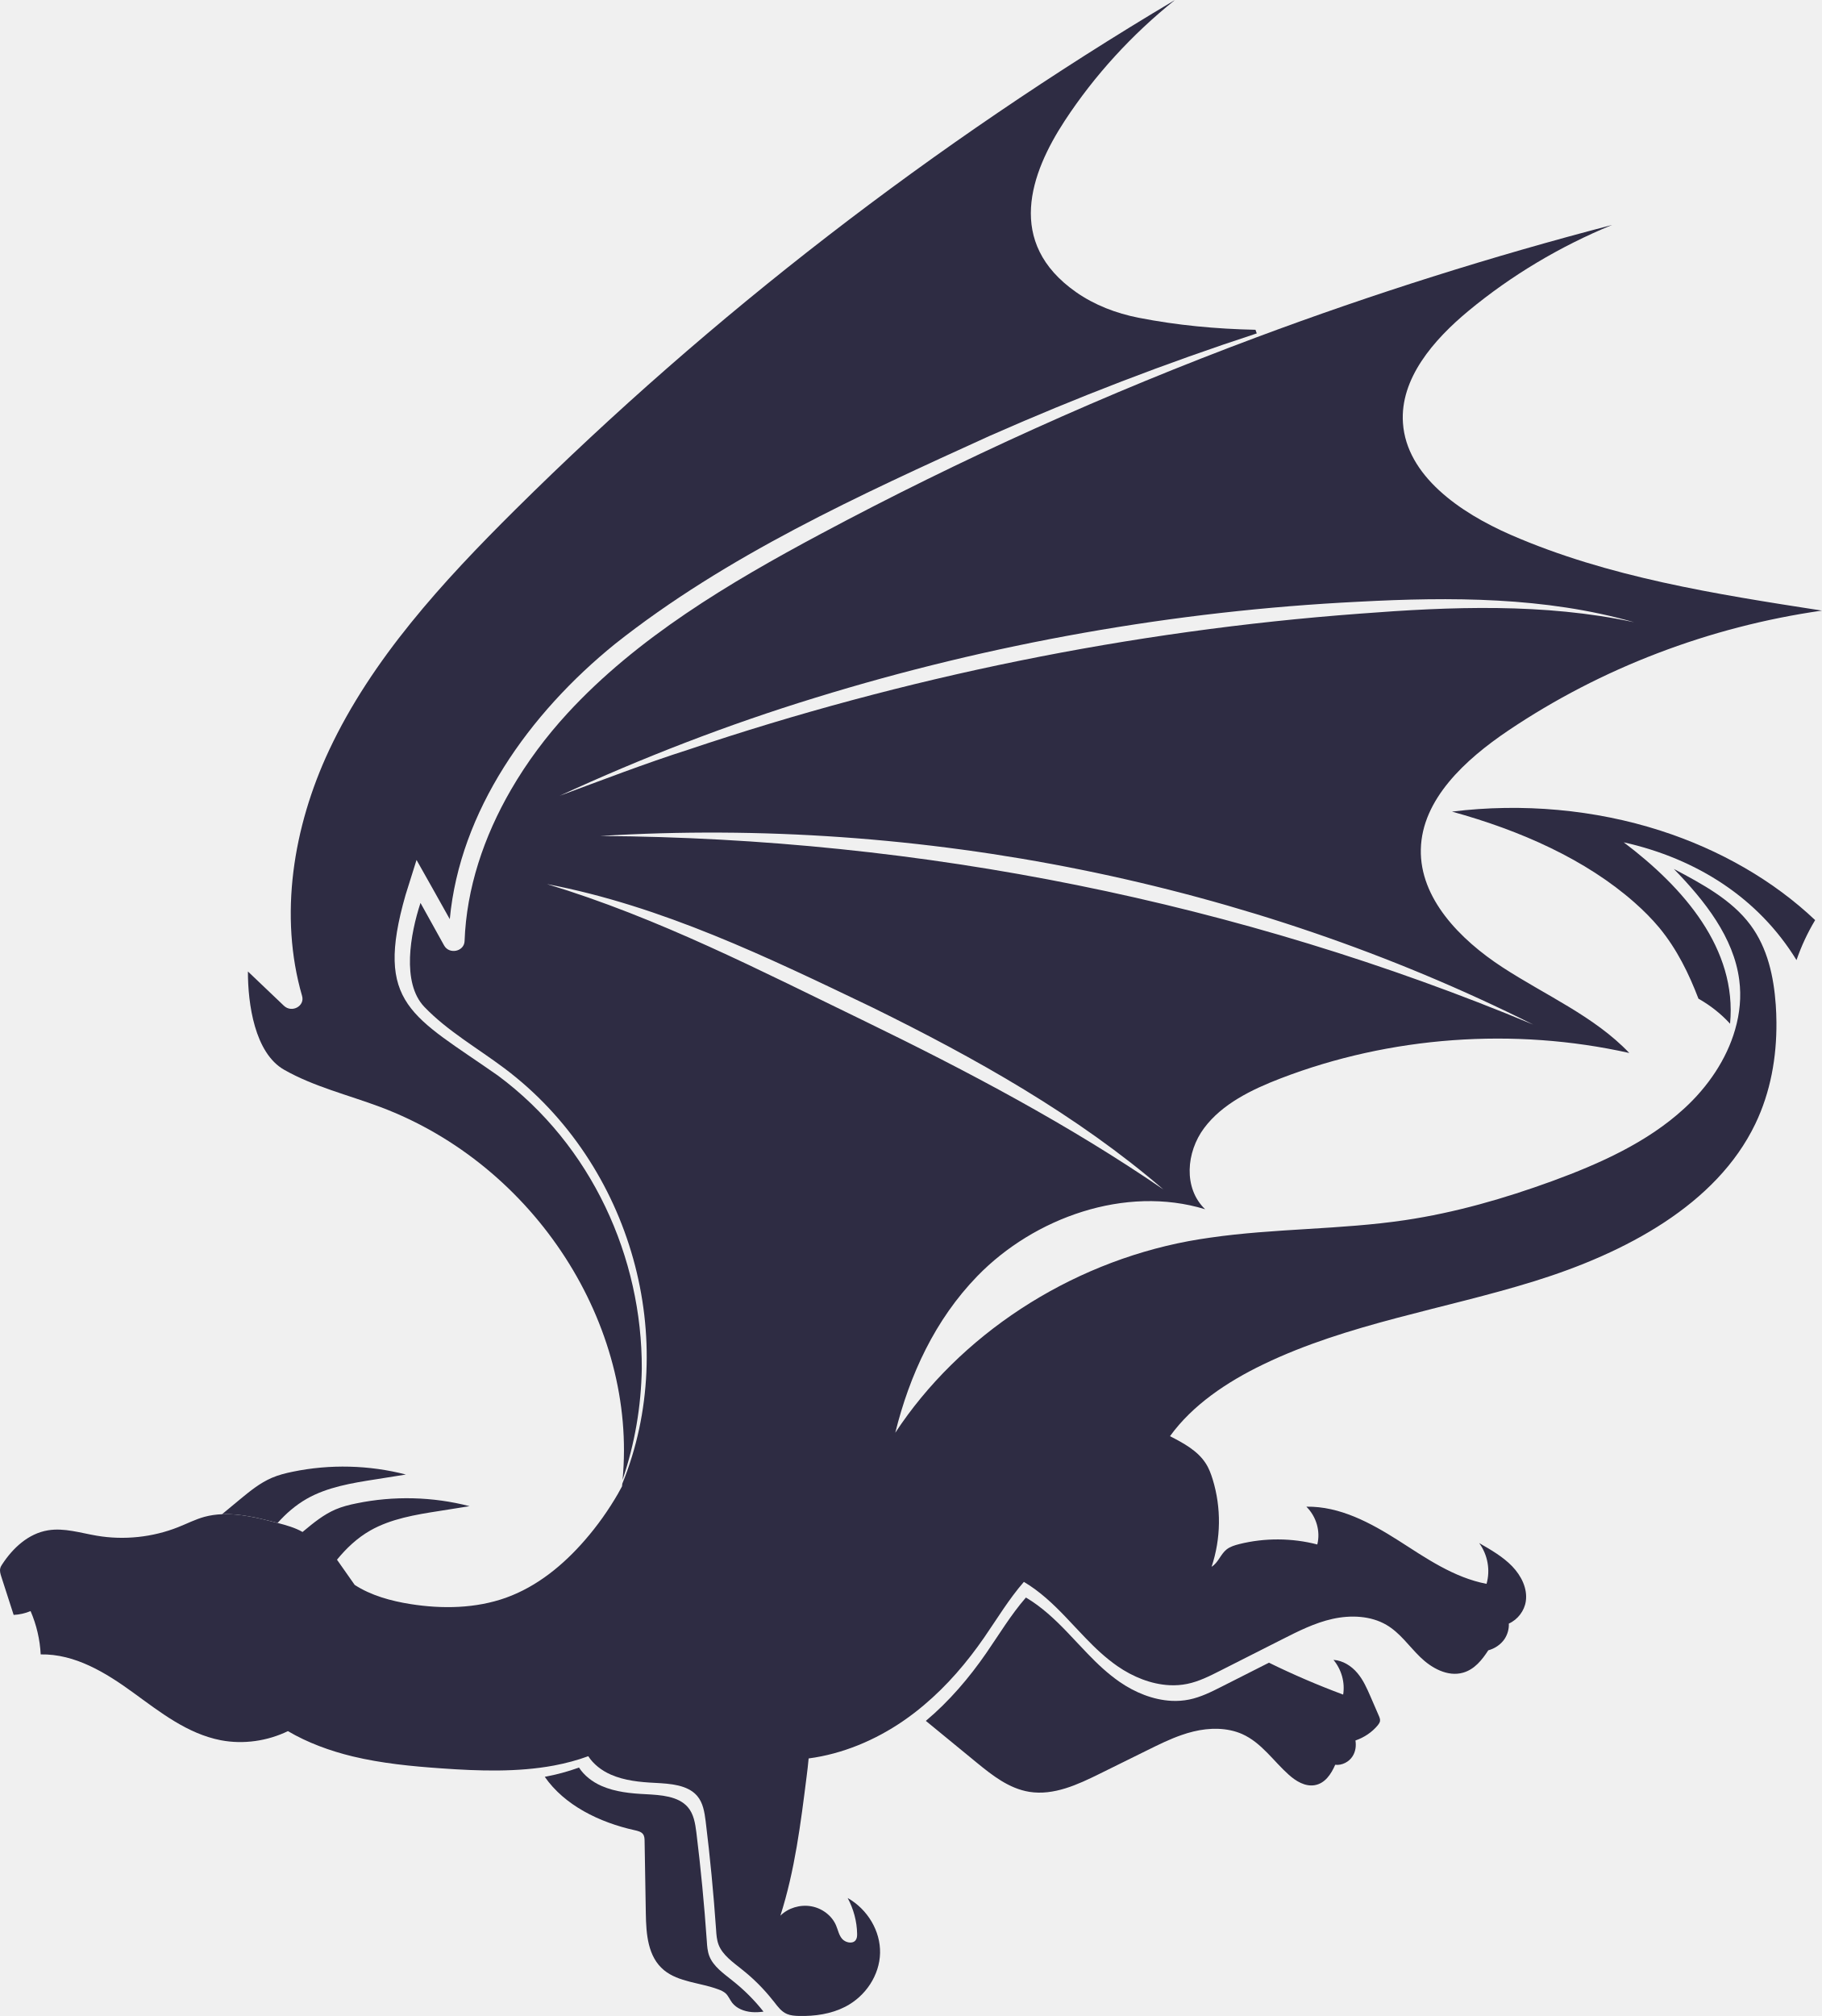
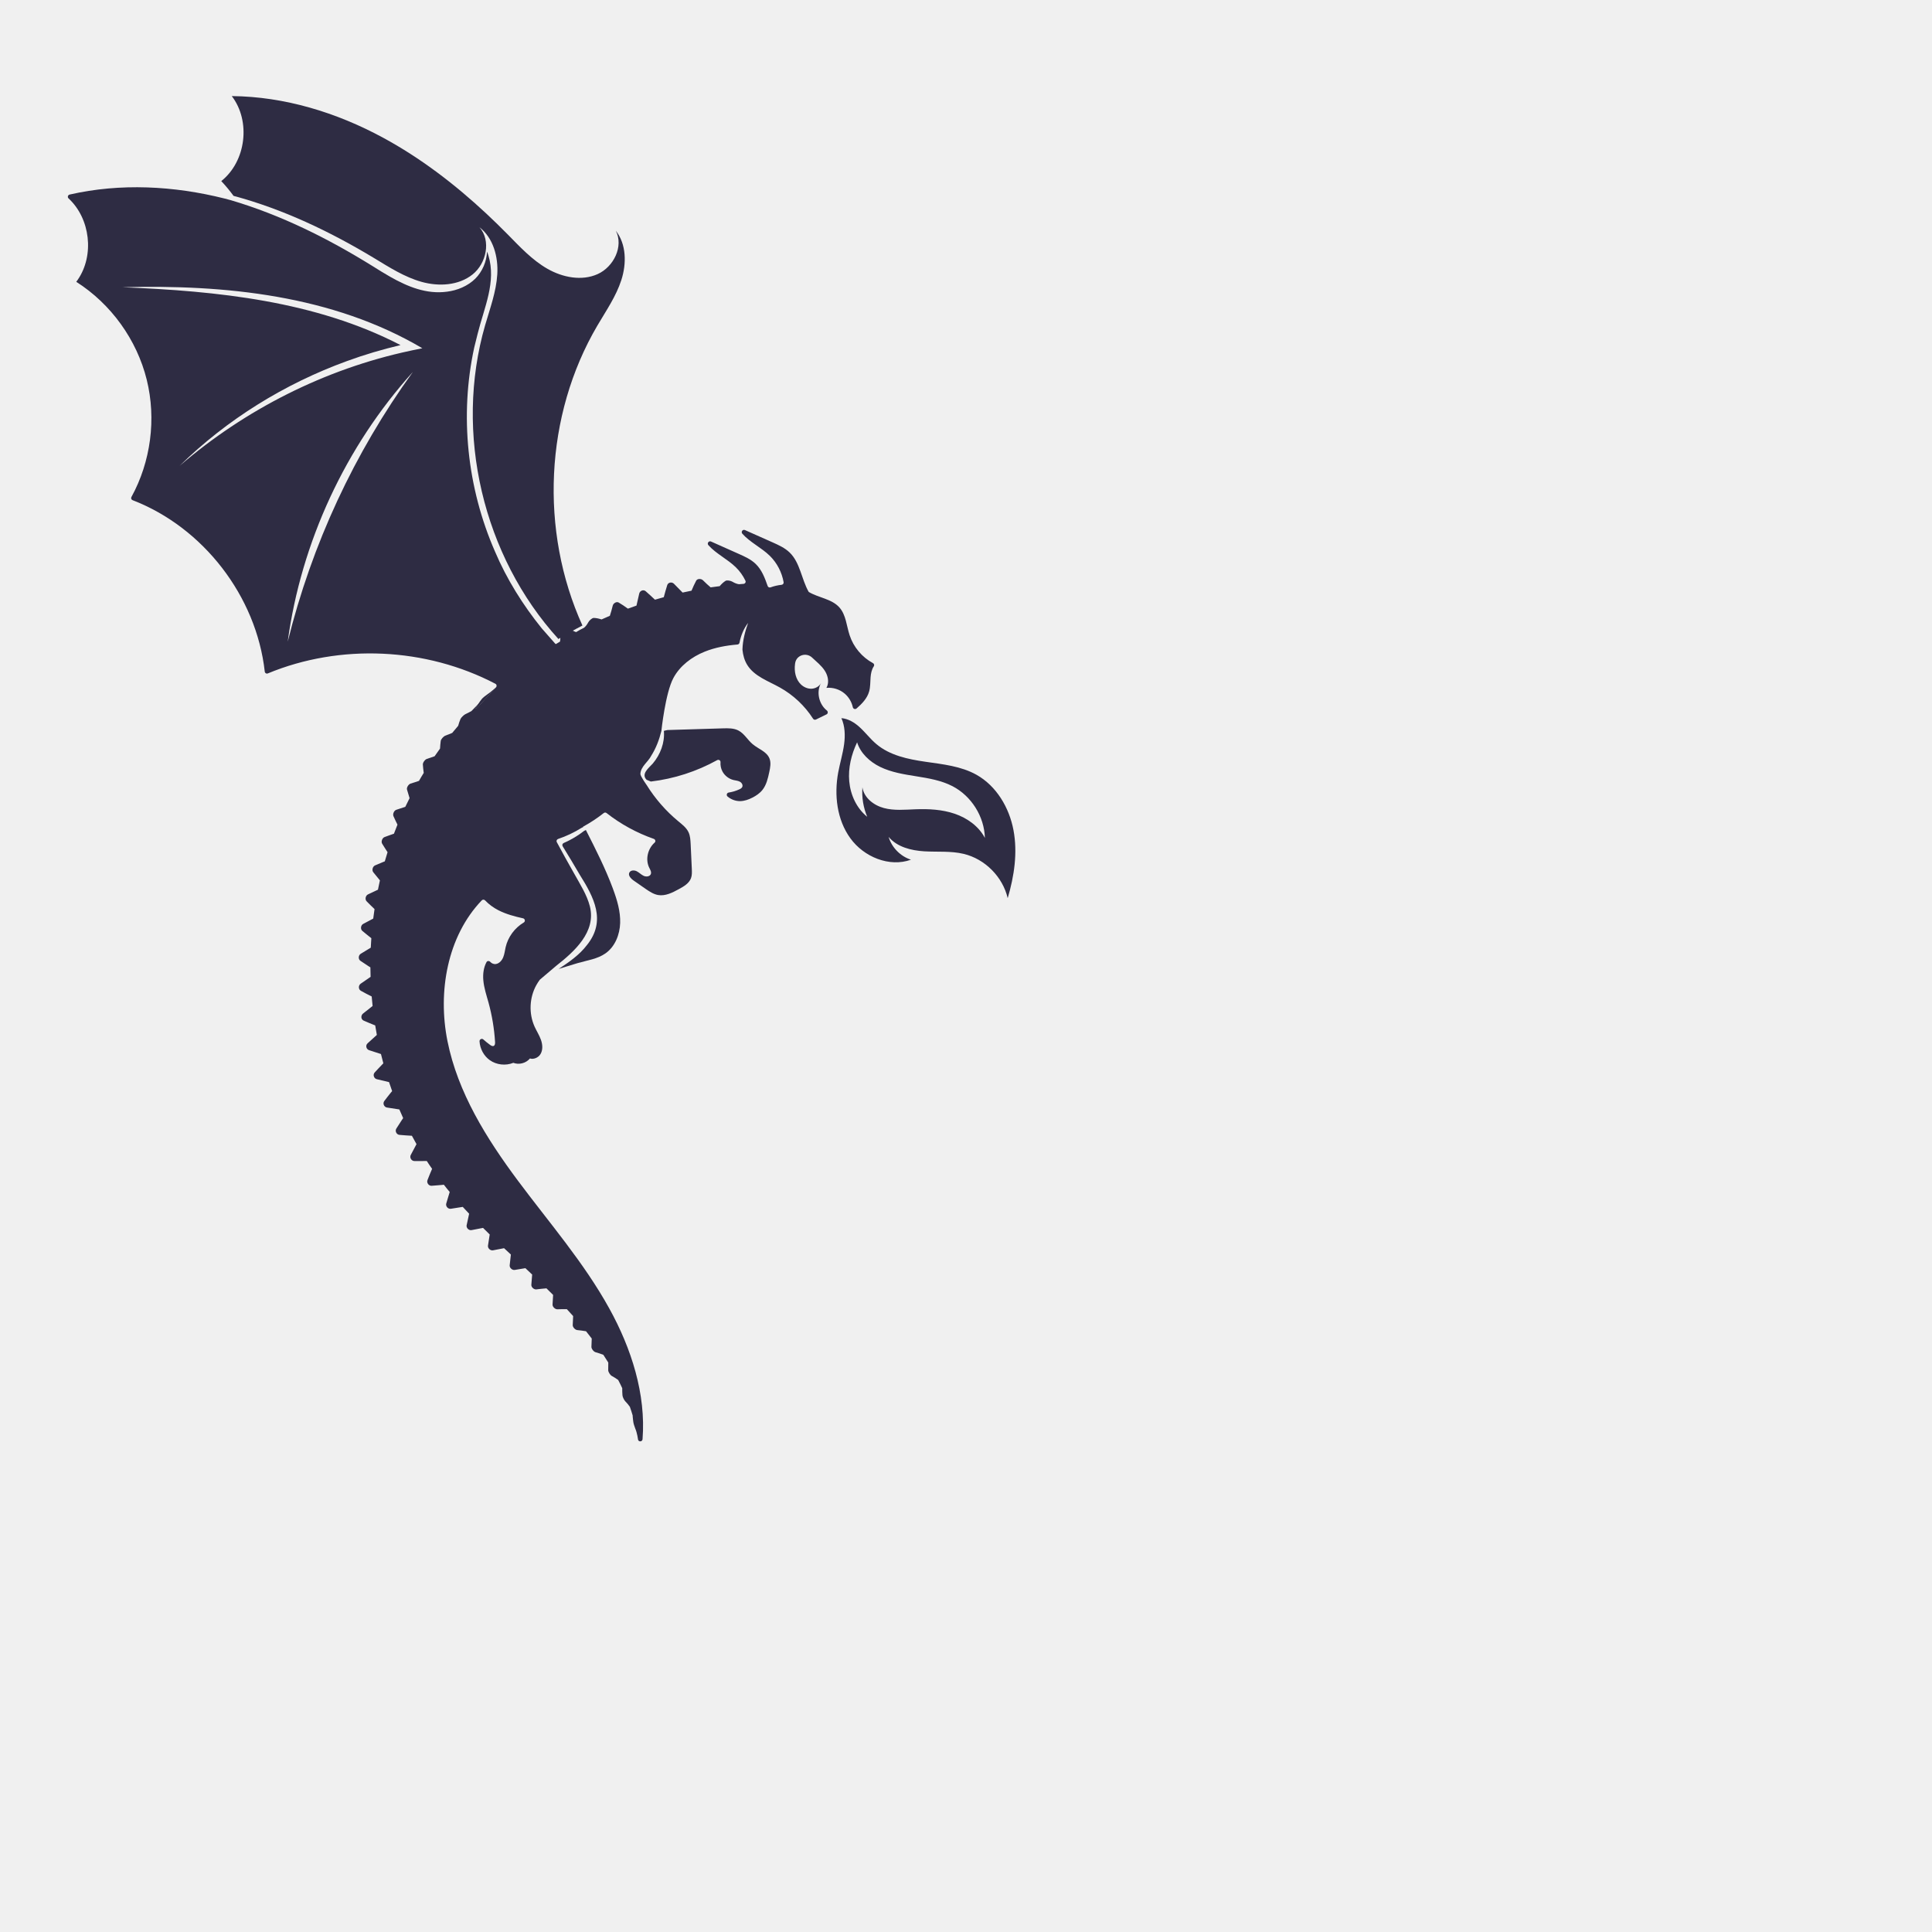
- <svg xmlns="http://www.w3.org/2000/svg" xmlns:ns1="http://vectornator.io" height="100%" stroke-miterlimit="10" style="fill-rule:nonzero;clip-rule:evenodd;stroke-linecap:round;stroke-linejoin:round;" version="1.1" viewBox="2.55051e-15 0 451.984 500" width="100%" xml:space="preserve">
-   <defs />
-   <clipPath id="ArtboardFrame">
-     <rect height="500" width="451.984" x="2.55051e-15" y="0" />
-   </clipPath>
-   <g clip-path="url(#ArtboardFrame)" id="Layer" ns1:layerName="Layer">
-     <g opacity="1" ns1:layerName="g">
-       <path d="M100.697 365.707C98.199 366.104 95.721 366.5 93.225 366.895C87.293 367.815 81.192 368.82 76.079 371.736C73.307 373.325 70.942 375.395 68.872 377.712C68.731 377.666 68.568 377.639 68.424 377.594C64.072 376.482 59.535 375.358 55.09 375.545C56.582 374.315 58.076 373.064 59.569 371.834C62.013 369.824 64.48 367.799 67.439 366.524C69.088 365.819 70.847 365.367 72.62 365.011C81.845 363.102 91.588 363.346 100.697 365.707Z" fill="#2e2c43" fill-rule="nonzero" opacity="1" stroke="none" ns1:layerName="path" />
-       <path d="M189.412 498.919C188.435 499.045 187.463 499.112 186.478 499.025C184.609 498.858 182.713 498.133 181.618 496.699C181.062 495.963 180.72 495.065 180.056 494.419C179.525 493.933 178.821 493.611 178.113 493.366C173.649 491.712 168.353 491.605 164.745 488.651C160.682 485.329 160.301 479.656 160.215 474.609C160.12 468.604 160.005 462.599 159.91 456.593C159.902 456 159.876 455.346 159.492 454.867C159.05 454.289 158.215 454.095 157.462 453.924C148.66 451.981 140.031 447.726 135.146 440.683C138.044 440.133 140.87 439.391 143.631 438.375C144.901 440.353 146.956 441.95 149.233 442.942C152.634 444.432 156.45 444.809 160.215 444.991C163.977 445.194 168.233 445.459 170.617 448.182C172.129 449.924 172.469 452.277 172.757 454.497C173.862 463.445 174.716 472.421 175.344 481.402C175.418 482.652 175.511 483.923 175.959 485.113C176.948 487.692 179.47 489.425 181.701 491.22C184.582 493.489 187.18 496.088 189.412 498.919Z" fill="#2e2c43" fill-rule="nonzero" opacity="1" stroke="none" ns1:layerName="path" />
-       <path d="M342.346 426.901C342.263 427.28 342.016 427.612 341.773 427.926C340.356 429.622 338.426 430.926 336.26 431.665C336.471 433.036 336.289 434.446 335.522 435.617C334.662 436.975 332.896 437.906 331.239 437.69C330.22 440.017 328.709 442.32 326.147 442.752C323.752 443.153 321.479 441.738 319.731 440.179C315.882 436.751 312.96 432.221 308.151 430.07C304.426 428.431 300.052 428.467 296.057 429.443C295.053 429.681 294.087 429.979 293.121 430.315C290.216 431.323 287.46 432.684 284.743 434.028C280.755 435.981 276.787 437.955 272.798 439.925C267.365 442.612 261.414 445.371 255.362 444.406C250.293 443.583 246.164 440.316 242.3 437.157C238.102 433.694 233.88 430.248 229.682 426.805C235.485 421.931 240.41 416.152 244.655 410.013C247.845 405.394 250.805 400.46 254.51 396.211C258.404 398.509 261.753 401.662 264.83 404.88C266.486 406.608 268.12 408.394 269.796 410.125C272.231 412.659 274.798 415.083 277.736 417.124C281.488 419.723 286.044 421.611 290.652 421.837C292.113 421.907 293.582 421.807 295.021 421.512C297.901 420.925 300.534 419.595 303.124 418.285C307.031 416.309 310.918 414.332 314.803 412.374C320.786 415.311 326.929 417.949 333.211 420.287C333.691 417.281 332.818 414.095 330.808 411.677C333.15 411.83 335.281 413.199 336.731 414.936C338.202 416.656 339.094 418.731 339.991 420.768C340.665 422.334 341.339 423.921 342.035 425.487C342.236 425.936 342.434 426.426 342.346 426.901Z" fill="#2e2c43" fill-rule="nonzero" opacity="1" stroke="none" ns1:layerName="path" />
-       <path d="M440.531 249.236C440.036 242.272 438.521 235.125 434.225 229.375C429.604 223.17 422.296 219.248 415.244 215.512C422.926 223.401 430.109 232.491 431.473 243.063C432.022 247.212 431.604 251.351 430.45 255.339C428.342 262.712 423.685 269.579 417.77 274.966C408.678 283.303 396.91 288.595 385.03 292.944C373.236 297.238 361.073 300.749 348.571 302.613C332.554 304.996 316.154 304.639 300.158 306.966C298.391 307.206 296.622 307.503 294.871 307.821C264.974 313.42 238.003 331.18 222.098 355.346C225.649 341.028 231.95 327.302 242.484 316.466C256.478 302.061 279.137 293.848 298.968 299.912C293.527 294.702 294.258 285.747 298.721 279.773C303.183 273.799 310.48 270.224 317.712 267.452C344.87 257.005 375.608 254.762 404.19 261.158C395.585 252.094 383.379 246.841 372.735 239.901C362.09 232.96 352.209 222.741 352.478 210.658C352.742 198.288 363.428 188.419 374.211 181.16C385.66 173.456 398.113 167.008 411.204 162.009C424.275 157.009 437.988 153.44 451.984 151.438C425.666 147.358 398.961 143.184 374.801 132.652C362.077 127.107 348.937 117.937 348.043 104.915C347.277 93.971 355.556 84.329 364.383 77.033C374.942 68.307 386.981 61.112 399.906 55.798C370.03 63.583 340.585 72.884 311.781 83.636C274.59 97.507 238.459 113.806 203.728 132.356C180.758 144.618 158.046 158.176 140.819 176.872C135.48 182.669 130.725 189.051 126.798 195.819C120.012 207.507 115.719 220.353 115.252 233.404C115.167 235.987 111.47 236.805 110.178 234.498L104.316 223.938C101.803 231.579 99.568 243.759 105.276 249.729C111.005 255.701 118.48 259.955 125.168 264.979C156.951 288.858 168.757 332.661 154.389 367.96C154.376 368.19 154.342 368.418 154.308 368.648C154.008 369.207 153.708 369.769 153.389 370.31L153.389 370.329C150.987 374.488 148.21 378.415 145.032 382.057C139.76 388.107 133.313 393.466 125.5 396.27C118.027 398.935 109.747 399.087 101.854 397.841C96.966 397.067 92.011 395.694 87.993 393.083C86.578 391.079 85.166 389.054 83.752 387.048C83.695 386.97 83.657 386.911 83.6 386.83C85.925 383.992 88.585 381.458 91.867 379.584C97.002 376.67 103.084 375.663 109.013 374.743C111.512 374.346 114.009 373.952 116.486 373.555C107.377 371.195 97.655 370.95 88.43 372.859C86.635 373.213 84.879 373.665 83.23 374.37C80.27 375.645 77.803 377.672 75.381 379.682C75.273 379.772 75.165 379.863 75.055 379.953C73.157 378.865 71.003 378.279 68.87 377.715C68.728 377.67 68.566 377.643 68.422 377.598C64.069 376.486 59.533 375.362 55.087 375.549C53.62 375.612 52.164 375.808 50.718 376.199C48.456 376.818 46.372 377.904 44.199 378.757C37.889 381.267 30.771 382.033 24.009 380.88C19.984 380.204 15.931 378.876 11.913 379.544C7 380.34 3.163 383.988 0.567 387.944C0.364 388.261 0.161 388.557 0.079 388.917C-0.124 389.596 0.104 390.317 0.314 390.999C1.352 394.173 2.368 397.348 3.387 400.523C4.835 400.458 6.256 400.126 7.588 399.578C9.065 403.004 9.911 406.65 10.097 410.319C18.605 410.158 26.26 414.863 32.959 419.733C39.677 424.603 46.45 429.993 54.775 431.606C60.387 432.684 66.357 431.804 71.426 429.349C76.339 432.234 81.835 434.246 87.473 435.613C94.677 437.344 102.124 438.071 109.542 438.585C118.807 439.247 128.402 439.562 137.45 437.874C140.348 437.324 143.174 436.582 145.935 435.566C147.206 437.544 149.26 439.139 151.535 440.133C154.936 441.622 158.754 442 162.517 442.182C166.279 442.385 170.535 442.65 172.919 445.373C174.431 447.115 174.771 449.468 175.059 451.688C176.162 460.636 177.018 469.612 177.646 478.593C177.72 479.842 177.813 481.113 178.261 482.304C179.25 484.883 181.772 486.616 184.003 488.411C186.886 490.68 189.484 493.279 191.716 496.11L192.063 496.53C192.947 497.685 193.847 498.917 195.238 499.502C196.145 499.891 197.172 499.96 198.159 499.99C202.136 500.088 206.19 499.499 209.674 497.713C214.794 495.086 218.204 489.828 218.326 484.39C218.447 478.953 215.265 473.564 210.287 470.733C211.76 473.489 212.581 476.538 212.633 479.609C212.644 480.165 212.61 480.758 212.253 481.219C211.496 482.198 209.725 481.807 208.911 480.866C208.097 479.925 207.9 478.67 207.408 477.534C206.389 475.126 203.977 473.265 201.218 472.786C198.481 472.307 195.5 473.216 193.6 475.118C197.181 463.905 198.644 452.226 200.104 440.603C200.29 439.116 200.478 437.631 200.605 436.122C209.065 435 217.138 431.578 224.025 426.854C225.829 425.618 227.53 424.322 229.177 422.925C234.98 418.051 239.905 412.272 244.15 406.133C247.34 401.515 250.299 396.58 254.005 392.331C257.899 394.629 261.247 397.782 264.325 401C265.98 402.729 267.612 404.514 269.291 406.245C271.726 408.779 274.292 411.205 277.231 413.244C280.983 415.843 285.538 417.731 290.147 417.957C291.607 418.028 293.077 417.927 294.518 417.633C297.397 417.045 300.031 415.715 302.621 414.405C306.527 412.429 310.415 410.453 314.3 408.494C315.533 407.864 316.763 407.253 317.995 406.624C322.031 404.577 326.13 402.495 330.599 401.505C335.089 400.517 340.05 400.719 343.944 402.998C347.339 404.984 349.546 408.292 352.323 410.977C355.08 413.68 359.12 415.947 362.956 414.849C365.787 414.048 367.651 411.704 369.209 409.307C370.843 408.869 372.302 407.868 373.224 406.532C373.989 405.381 374.376 404.019 374.308 402.674C376.53 401.689 378.181 399.489 378.519 397.148C378.986 393.989 377.411 390.826 375.13 388.453C372.83 386.08 369.873 384.383 366.956 382.707C369.08 385.628 369.755 389.42 368.778 392.822C360.635 391.256 353.75 386.436 346.901 382.057C340.031 377.696 332.404 373.549 324.084 373.68C326.565 376.14 327.618 379.776 326.794 383.053C320.511 381.424 313.749 381.383 307.449 382.955C306.318 383.245 305.164 383.591 304.278 384.296C302.767 385.506 302.236 387.571 300.57 388.583C302.904 381.585 303.004 373.959 300.843 366.915C300.406 365.514 299.907 364.127 299.089 362.9C297.116 359.833 293.635 357.918 290.246 356.201C295.839 348.461 304.394 342.723 313.362 338.405C334.376 328.253 358.257 324.719 380.701 317.741C403.165 310.764 425.807 298.832 435.46 278.732C439.246 270.864 440.766 262.199 440.696 253.549C440.681 252.098 440.637 250.658 440.531 249.236ZM380.354 254.107C307.576 223.765 228.621 207.845 148.922 207.338C228.575 202.437 310.117 218.942 380.354 254.107ZM202.303 173.035C245.801 159.626 291.33 151.491 337.109 149.234C359.868 148.022 383.385 148.018 405.37 154.32C383.011 149.531 360.02 150.444 337.334 152.196C280.492 156.426 224.395 167.898 170.799 185.916C160.001 189.358 149.457 193.446 138.82 197.375C159.32 187.928 180.512 179.72 202.303 173.035ZM135.708 219.27C164.341 224.727 190.583 237.488 216.333 249.821C242.004 262.439 267.24 276.606 288.625 295.015C265.249 278.983 240.11 265.701 214.43 253.217C188.746 240.79 163.373 227.633 135.708 219.27Z" fill="#2e2c43" fill-rule="nonzero" opacity="1" stroke="none" ns1:layerName="path" />
-       <path d="M100.613 221.95C92.783 249.23 102.308 251.88 123.54 266.772C146.865 284.067 159.32 311.972 159.215 339.436C159.058 348.803 157.486 358.042 154.442 367.037C158.105 328.781 132.89 289.023 94.347 274.551C86.348 271.555 77.882 269.512 70.525 265.34C63.169 261.185 61.486 248.931 61.505 240.94L70.432 249.444C72.39 251.302 75.668 249.526 74.943 247.018C69.174 227.126 72.707 205.101 81.661 186.022C92.258 163.459 109.734 144.352 127.846 126.392C176.483 78.171 231.587 35.613 291.478 0C280.763 8.585 271.508 18.715 264.15 29.934C255.595 43.013 249.428 60.176 266.951 72.454C271.515 75.648 276.865 77.711 282.456 78.807C292.066 80.693 301.752 81.587 311.457 81.791L311.778 82.689C289.229 90.063 267.067 98.589 245.448 108.136C213.056 122.873 180.263 137.781 152.581 159.705C131.182 177.047 114.106 201.134 111.582 227.965C108.977 223.315 105.585 217.245 103.333 213.283L100.613 221.95Z" fill="#2e2c43" fill-rule="nonzero" opacity="1" stroke="none" ns1:layerName="path" />
-       <path d="M450.299 228.202C448.409 231.349 446.86 234.687 445.676 238.119C436.248 222.765 420.979 212.974 402.808 208.908C417.669 220.117 430.961 235.333 429.192 253.899C426.957 251.451 424.292 249.348 421.353 247.69C418.979 241.498 416.06 235.471 411.64 230.098C409.805 227.9 407.755 225.845 405.554 223.898C393.452 213.188 377.232 205.977 360.208 201.294C377.638 199.133 395.678 200.777 411.946 206.016C426.714 210.76 439.998 218.441 450.299 228.202Z" fill="#2e2c43" fill-rule="nonzero" opacity="1" stroke="none" ns1:layerName="path" />
+ <svg xmlns="http://www.w3.org/2000/svg" version="1.1" x="0px" y="0px" viewBox="0 0 500 500" style="enable-background:new 0 0 500 500;" xml:space="preserve">
+   <g id="BACKGROUND">
+     <rect style="fill:#FFFFFF; fill-opacity:0;" width="500" height="500" />
+   </g>
+   <g id="OBJECTS">
+     <g>
+       <path style="fill:#2E2C43;" d="M262.29,214.854c-1.097-5.847-4.408-11.445-9.596-14.353c-3.986-2.226-8.679-2.706-13.206-3.361    c-4.517-0.655-9.233-1.637-12.716-4.599c-1.582-1.334-2.831-3.03-4.374-4.415c-1.306-1.181-2.929-2.143-4.649-2.269    c0.938,2.065,1.011,4.463,0.708,6.731c-0.327,2.459-1.068,4.849-1.527,7.302c-1.083,5.844-0.352,12.253,3.148,17.063    c3.491,4.82,10.091,7.56,15.683,5.536c-2.735-0.873-4.974-3.154-5.789-5.905c2.188,2.625,5.817,3.524,9.218,3.736    c3.41,0.202,6.877-0.13,10.192,0.658c5.518,1.312,10.119,5.932,11.409,11.463C262.48,226.741,263.387,220.691,262.29,214.854z     M247.062,210.592c-3.233-1.101-6.723-1.281-10.145-1.151c-2.73,0.102-5.514,0.385-8.154-0.319    c-2.65-0.694-5.172-2.667-5.574-5.368c-0.193,2.597,0.237,5.237,1.244,7.631c-2.75-2.208-4.337-5.672-4.65-9.189    c-0.311-3.457,0.551-6.955,2.036-10.087c0.878,2.829,3.276,5.057,5.962,6.363c2.92,1.42,6.177,1.928,9.375,2.437    c3.197,0.509,6.456,1.066,9.337,2.548c4.908,2.543,8.251,7.87,8.396,13.4C253.293,213.824,250.305,211.692,247.062,210.592z" />
+       <path style="fill:#2E2C43;" d="M158.66,230.096c-0.011-0.04-0.032-0.08-0.043-0.12l0-0.01c-1.945-5.222-4.465-10.199-6.996-15.165    l-0.456,0.233c-1.614,1.257-3.395,2.319-5.271,3.131c-0.338,0.139-0.468,0.535-0.279,0.841c1.5,2.452,2.991,4.894,4.432,7.387    c3.637,5.801,6.9,11.873,1.901,18.13c-1.99,2.633-4.704,4.482-7.37,6.24c0,0,3.277-1.03,4.892-1.504    c2.472-0.728,5.145-1.049,7.246-2.54c2.456-1.732,3.68-4.837,3.782-7.843C160.588,235.871,159.707,232.911,158.66,230.096z" />
+       <path style="fill:#2E2C43;" d="M199.126,196.257c-0.729-1.769-2.856-2.416-4.324-3.653c-1.324-1.1-2.181-2.765-3.719-3.559    c-1.191-0.612-2.607-0.585-3.952-0.549c-4.797,0.146-9.585,0.291-14.382,0.436c-0.211,0.006-0.938,0.225-0.938,0.225    c0.271,3.056-0.923,6.161-2.902,8.483c-1.025,1.122-3.064,2.652-1.568,4.169l1.097,0.453c6.008-0.709,11.864-2.61,17.161-5.541    c0.406-0.221,0.906,0.067,0.868,0.54c-0.059,0.825,0.114,1.684,0.515,2.417c0.591,1.09,1.657,1.905,2.87,2.195    c0.536,0.127,1.119,0.161,1.608,0.42c0.489,0.258,0.866,0.861,0.639,1.369c-0.143,0.305-0.459,0.484-0.767,0.623    c-0.873,0.405-1.8,0.68-2.741,0.825c-0.51,0.074-0.685,0.701-0.294,1.032c0.894,0.76,2.07,1.201,3.245,1.191    c1.114-0.019,2.189-0.399,3.18-0.907c0.981-0.498,1.919-1.135,2.599-1.996c1.031-1.293,1.409-2.97,1.758-4.586    C199.339,198.652,199.587,197.38,199.126,196.257z" />
+       <path style="fill:#2E2C43;" d="M225.918,171.613c-2.822-1.523-5.03-4.147-6.034-7.205c-0.807-2.45-0.931-5.269-2.649-7.203    c-1.977-2.228-5.389-2.49-7.919-4.001l-0.01,0c-1.904-3.305-2.207-7.576-4.958-10.226c-1.236-1.193-2.842-1.914-4.408-2.617    c-2.388-1.052-4.766-2.115-7.144-3.178c-0.59-0.266-1.103,0.461-0.679,0.942c1.966,2.219,4.935,3.597,7.11,5.72    c1.856,1.83,3.125,4.257,3.574,6.837c0.049,0.33-0.204,0.638-0.545,0.667c-0.962,0.105-1.91,0.321-2.825,0.656    c-0.308,0.118-0.654-0.033-0.763-0.352c-0.738-2.11-1.516-4.179-3.103-5.714c-1.237-1.193-2.842-1.914-4.407-2.607    c-2.378-1.063-4.766-2.125-7.145-3.188c-0.589-0.256-1.103,0.471-0.678,0.952c1.966,2.209,4.935,3.597,7.1,5.72    c1.03,0.997,1.865,2.181,2.481,3.471c0.18,0.367-0.09,0.786-0.501,0.817c-0.391,0.02-0.782,0.051-1.173,0.091    c-0.554-0.076-1.123-0.302-1.715-0.658c-0.418-0.25-1.408-0.455-1.773-0.205c-0.524,0.335-1.024,0.8-1.501,1.365    c-0.781,0.091-1.562,0.191-2.342,0.312c-0.637-0.536-1.285-1.141-1.966-1.817c-0.485-0.49-1.489-0.483-1.785,0.107    c-0.421,0.804-0.82,1.659-1.198,2.572c-0.77,0.151-1.539,0.311-2.308,0.482l-2.229-2.272c-0.547-0.558-1.526-0.372-1.748,0.357    c-0.315,1.023-0.619,2.065-0.893,3.117c-0.768,0.201-1.526,0.412-2.283,0.642c-0.783-0.743-1.585-1.475-2.397-2.187    c-0.576-0.507-1.501-0.152-1.672,0.606l-0.712,3.112c-0.747,0.251-1.483,0.511-2.219,0.791c-0.799-0.592-1.596-1.113-2.371-1.575    c-0.562-0.347-1.422,0.168-1.565,0.835c-0.227,0.93-0.475,1.8-0.736,2.59c-0.715,0.3-1.43,0.61-2.145,0.94    c-0.709-0.233-1.386-0.376-2.009-0.389c-0.443-0.019-1.188,0.674-1.408,1.101c-0.326,0.601-0.684,1.093-1.117,1.445    c-0.347,0.18-0.694,0.35-1.041,0.53c-0.01,0.01-0.02,0.01-0.02,0.01c-0.01,0.01-0.03,0.011-0.04,0.021l-0.95,0.557    c-0.132-0.037-0.274-0.093-0.426-0.16c-0.67-0.274-1.498-0.835-2.305-1.346c-0.358-0.232-0.771-0.281-1.048-0.113    c-0.287,0.158-0.438,0.544-0.397,0.965c0.055,0.953,0.141,1.945,0.07,2.67c-0.016,0.171-0.042,0.323-0.069,0.454l-0.989,0.588    c-0.069,0.042-0.15,0.034-0.211-0.025c-0.85-0.992-2.733-3.092-3.54-4.025c-4.848-6-9.062-12.73-12.07-19.833    c-7.221-16.485-9.209-35.245-5.38-52.842l0.872-3.508c1.69-6.814,4.892-13.427,2.783-20.322c-0.099-0.329-0.208-0.647-0.347-0.965    c-0.103,2.584-1.22,5.185-3.041,7c-1.968,1.93-4.632,3.024-7.305,3.365c-5.315,0.722-10.219-1.3-14.725-3.863    c-1.57-0.893-3.102-1.847-4.572-2.773c-11.466-7.113-23.638-13.202-36.625-17.031c-0.557-0.166-1.113-0.302-1.679-0.448    c-13.083-3.284-26.933-4.026-40.073-1.021c-0.459,0.103-0.625,0.689-0.275,1.001c5.62,5.207,6.733,14.709,2.378,21.041    c-0.126,0.184-0.251,0.368-0.388,0.542c8.999,5.721,15.679,14.988,18.241,25.346c2.505,10.13,1.057,21.196-3.967,30.347    c-0.173,0.306-0.032,0.694,0.303,0.816c18.305,7.064,32.029,24.855,34.206,44.364c0.04,0.381,0.438,0.621,0.796,0.471    c18.751-7.763,40.915-6.726,58.889,2.678c0.367,0.191,0.42,0.692,0.106,0.971c0,0,0,0-0.01,0.01c-0.01,0.01-0.01,0.01-0.01,0.01    c-0.01,0.01-0.02,0.02-0.029,0.031c-0.039,0.041-0.088,0.092-0.157,0.155c-0.127,0.134-0.303,0.319-0.508,0.546    c-1.261,1.319-2.491,2.687-3.69,4.054c-0.516,0.616-0.951,0.889-0.75,0.502c0.182-0.346,0.374-0.673,0.586-1    c-0.587,0.588-1.174,1.186-1.741,1.793c-0.505,0.274-1.03,0.549-1.576,0.805c-0.397,0.191-1.112,0.883-1.263,1.268    c-0.236,0.559-0.422,1.136-0.587,1.733c-0.526,0.606-1.043,1.223-1.549,1.849c-0.586,0.246-1.193,0.483-1.809,0.72    c-0.437,0.172-1.111,0.903-1.159,1.366c-0.084,0.645-0.147,1.3-0.18,1.963c-0.475,0.655-0.94,1.32-1.405,1.986    c-0.647,0.228-1.303,0.466-2.001,0.685c-0.498,0.154-1.079,0.972-1.036,1.463c0.039,0.712,0.128,1.433,0.227,2.154    c-0.424,0.684-0.838,1.368-1.231,2.071c-0.717,0.23-1.454,0.47-2.191,0.71c-0.528,0.174-1.068,1.022-0.903,1.561    c0.2,0.728,0.42,1.465,0.66,2.202c-0.382,0.743-0.755,1.486-1.106,2.239l-2.31,0.763c-0.608,0.177-0.995,1.111-0.76,1.647    c0.33,0.735,0.671,1.479,1.042,2.203c-0.311,0.782-0.622,1.563-0.913,2.344l-0.408,0.141c-0.666,0.249-1.383,0.478-2.04,0.736    c-0.586,0.236-0.933,1.18-0.598,1.713c0.451,0.731,0.912,1.473,1.393,2.193c-0.24,0.79-0.481,1.579-0.711,2.369l-0.457,0.183    c-0.696,0.279-1.371,0.578-2.066,0.868c-0.616,0.267-0.882,1.238-0.466,1.76c0.561,0.708,1.132,1.417,1.723,2.114    c-0.18,0.798-0.35,1.606-0.509,2.414c-0.854,0.394-1.696,0.807-2.59,1.223c-0.625,0.308-0.83,1.297-0.335,1.787    c0.671,0.686,1.351,1.361,2.041,2.006c-0.129,0.817-0.238,1.643-0.338,2.46c-0.852,0.444-1.724,0.909-2.605,1.384    c-0.634,0.348-0.758,1.355-0.204,1.813c0.78,0.642,1.53,1.266,2.319,1.878c-0.059,0.815-0.108,1.63-0.147,2.455    c-0.86,0.515-1.72,1.039-2.59,1.574c-0.642,0.399-0.696,1.414-0.083,1.83c0.695,0.474,1.381,0.938,2.095,1.391l0.48,0.299    c0.011,0.813,0.023,1.636,0.054,2.459c-0.859,0.575-1.717,1.17-2.575,1.775c-0.621,0.448-0.605,1.462,0.058,1.827    c0.897,0.509,1.844,1.007,2.801,1.474c0.062,0.822,0.143,1.643,0.235,2.465c-0.827,0.634-1.663,1.299-2.499,1.974    c-0.6,0.498-0.533,1.51,0.198,1.813c0.996,0.436,1.981,0.852,2.975,1.238c0.132,0.82,0.274,1.64,0.426,2.46    c-0.805,0.704-1.6,1.428-2.394,2.172c-0.609,0.538-0.362,1.536,0.388,1.778c1.023,0.345,2.047,0.68,3.069,0.994    c0.202,0.808,0.404,1.607,0.616,2.405l-0.391,0.402c-0.616,0.649-1.261,1.309-1.857,1.977c-0.517,0.576-0.201,1.552,0.568,1.733    c1.062,0.263,2.103,0.517,3.153,0.751c0.252,0.787,0.523,1.563,0.804,2.329l-0.38,0.452c-0.584,0.708-1.099,1.395-1.642,2.102    c-0.476,0.625-0.089,1.579,0.697,1.699c1.069,0.173,2.128,0.336,3.187,0.489c0.321,0.755,0.642,1.5,0.993,2.244    c-0.116,0.164-0.223,0.317-0.329,0.48l-1.438,2.227c-0.414,0.664,0.051,1.576,0.826,1.636c1.077,0.092,2.144,0.175,3.2,0.228    c0.381,0.733,0.781,1.456,1.192,2.168c-0.508,0.927-1.006,1.865-1.493,2.811c-0.343,0.692,0.192,1.572,0.965,1.562    c1.085,0.002,2.13,0.015,3.184-0.013c0.45,0.681,0.899,1.363,1.379,2.033c-0.417,0.955-0.813,1.93-1.189,2.904    c-0.283,0.711,0.331,1.538,1.083,1.478l2.556-0.208l0.591-0.065c0.489,0.64,0.997,1.259,1.516,1.879    c-0.316,0.993-0.611,1.985-0.896,2.986c-0.202,0.718,0.471,1.484,1.21,1.355c1.041-0.158,2.051-0.315,3.061-0.482    c0.538,0.589,1.085,1.177,1.653,1.765c-0.225,0.99-0.45,1.99-0.645,2.98c-0.142,0.707,0.579,1.401,1.279,1.262l2.958-0.57l0.01,0    c0.557,0.568,1.145,1.135,1.722,1.703c-0.156,0.968-0.311,1.936-0.447,2.895c-0.093,0.685,0.638,1.339,1.317,1.201l2.848-0.547    l1.761,1.641c-0.116,0.937-0.212,1.874-0.309,2.79c-0.063,0.664,0.677,1.308,1.327,1.191c0.92-0.165,1.84-0.319,2.74-0.453    c0.587,0.547,1.174,1.104,1.751,1.652c-0.077,0.896-0.145,1.772-0.212,2.647c-0.044,0.634,0.686,1.268,1.307,1.191    c0.881-0.113,1.743-0.196,2.605-0.269c0.587,0.567,1.154,1.135,1.722,1.703c-0.058,0.845-0.107,1.67-0.146,2.485    c-0.035,0.584,0.655,1.248,1.248,1.233c0.833-0.032,1.656-0.043,2.46-0.024c0.548,0.588,1.096,1.177,1.623,1.776    c-0.05,0.795-0.089,1.569-0.11,2.323c-0.026,0.553,0.625,1.249,1.169,1.305c0.775,0.07,1.531,0.181,2.278,0.302    c0.499,0.63,0.987,1.26,1.476,1.89c-0.041,0.734-0.072,1.458-0.084,2.152c-0.007,0.502,0.575,1.25,1.071,1.388    c0.698,0.193,1.367,0.416,2.016,0.67c0.439,0.661,0.868,1.333,1.278,2.006c-0.012,0.673-0.025,1.337-0.019,1.979    c0.002,0.462,0.515,1.262,0.923,1.482c0.591,0.316,1.132,0.663,1.654,1.042c0.37,0.693,0.72,1.407,1.05,2.122    c-0.003,0.633,0.012,1.235,0.058,1.827c0.011,0.432,0.446,1.294,0.745,1.588c0.443,0.44,0.817,0.913,1.172,1.406    c0.26,0.736,0.5,1.473,0.721,2.221c0.003,0.12,0.006,0.231,0.019,0.351c0.032,0.461,0.104,0.911,0.157,1.372    c0.041,0.401,0.356,1.327,0.506,1.694c0.246,0.576,0.402,1.175,0.529,1.784c0.012,0.06,0.023,0.13,0.035,0.19    c0.046,0.22,0.082,0.45,0.118,0.68c0.001,0.05,0.012,0.09,0.013,0.11c0,0.01,0,0.01,0.011,0.02l0,0.01c0,0.01,0,0.01,0,0.01    c0.099,0.701,1.112,0.654,1.174-0.051c0.92-11.655-2.896-23.518-8.61-33.845c-6.569-11.891-15.568-22.222-23.677-33.109    c-8.109-10.897-15.531-22.766-18.2-36.085c-2.553-12.74-0.056-27.098,8.88-36.422c0.235-0.247,0.627-0.227,0.864,0.018    c0.981,1.039,2.169,1.892,3.431,2.542c2.005,1.022,4.19,1.608,6.393,2.093c0.515,0.117,0.634,0.807,0.179,1.08    c-2.334,1.387-4.09,3.753-4.694,6.4c-0.198,0.869-0.285,1.765-0.625,2.598c-0.33,0.822-0.993,1.593-1.873,1.746    c-0.53,0.094-1.119-0.141-1.471-0.544c-0.28-0.314-0.772-0.311-0.973,0.046c-0.757,1.386-0.974,3.079-0.832,4.672    c0.162,1.984,0.815,3.896,1.347,5.81c0.911,3.331,1.482,6.751,1.693,10.201c0.02,0.371-0.008,0.834-0.335,1.003    c-0.317,0.159-0.684-0.052-0.971-0.266c-0.594-0.437-1.179-0.903-1.734-1.401c-0.391-0.352-1.005-0.034-0.981,0.497    c0.12,1.905,1.103,3.778,2.679,4.882c1.739,1.22,4.096,1.469,6.064,0.675c0.73,0.272,1.535,0.311,2.283,0.121    c0.788-0.192,1.5-0.632,2.026-1.249c0.962,0.306,2.174-0.217,2.723-1.126c0.655-1.082,0.548-2.485,0.124-3.689    c-0.423-1.204-1.135-2.281-1.657-3.442c-1.525-3.395-1.342-7.508,0.472-10.749c0.259-0.459,0.539-0.898,0.849-1.318    c0.029-0.041,0.068-0.082,0.107-0.113c1.366-1.161,4.137-3.513,4.137-3.513c4.724-3.709,10.407-8.78,8.758-15.396    c-0.762-3.003-2.53-5.719-4.08-8.521c-1.536-2.672-3.014-5.395-4.481-8.109c-0.179-0.317-0.019-0.713,0.33-0.832    c2.121-0.718,4.155-1.676,6.062-2.871l0.456-0.233c-0.011-0.03-0.031-0.049-0.042-0.079c1.872-1.023,3.669-2.205,5.342-3.525    c0.207-0.166,0.498-0.174,0.713-0.009c3.672,2.887,7.829,5.149,12.228,6.691c0.425,0.14,0.56,0.689,0.216,0.979    c-1.777,1.564-2.447,4.373-1.376,6.515c0.254,0.506,0.6,1.069,0.404,1.606c-0.244,0.669-1.205,0.775-1.856,0.471    c-0.651-0.305-1.158-0.864-1.799-1.189c-0.641-0.325-1.585-0.3-1.909,0.352c-0.219,0.457-0.036,0.925,0.306,1.328    c0.228,0.285,0.526,0.539,0.813,0.732c1.044,0.736,2.098,1.472,3.161,2.197c0.982,0.667,2.004,1.344,3.164,1.544    c1.877,0.323,3.71-0.619,5.374-1.527c1.268-0.686,2.633-1.485,3.14-2.834c0.281-0.761,0.24-1.593,0.208-2.406    c-0.106-2.137-0.202-4.284-0.299-6.421c-0.058-1.053-0.106-2.136-0.563-3.089c-0.553-1.161-1.618-1.967-2.614-2.794    c-3.223-2.658-6.009-5.849-8.211-9.398c0,0-1.615-2.238-1.622-2.88c0.1-1.931,1.998-3.086,2.781-4.653    c1.264-1.982,2.081-4.152,2.653-6.458c0,0,1.028-9.84,3.107-13.701c1.695-3.168,4.748-5.468,8.078-6.811    c2.713-1.096,5.593-1.613,8.509-1.86c0.27-0.027,0.476-0.223,0.53-0.486c0.352-1.898,1.148-3.716,2.217-5.1    c-0.767,2.149-1.398,4.536-1.458,6.848l0.003,0.1c0.137,1.393,0.504,2.739,1.238,3.925c1.825,2.945,5.412,4.147,8.439,5.836    c3.465,1.928,6.452,4.733,8.588,8.072c0.157,0.257,0.471,0.349,0.749,0.221c0.912-0.446,1.825-0.891,2.737-1.337    c0.397-0.191,0.433-0.724,0.084-1.007c-2.041-1.614-2.797-4.788-1.501-7.092c-0.479,0.876-1.469,1.424-2.473,1.461    c-0.994,0.036-1.979-0.4-2.71-1.084c-1.401-1.319-1.807-3.428-1.546-5.343c0.008-0.071,0.016-0.141,0.034-0.222    c0.328-2.048,2.849-2.837,4.372-1.42c0.01,0.01,0.021,0.02,0.031,0.029c1.143,1.075,2.404,2.056,3.252,3.37    c0.66,1.017,1.025,2.303,0.794,3.464c-0.061,0.343-0.183,0.678-0.366,0.984c1.703-0.165,3.475,0.391,4.771,1.522    c1.038,0.897,1.763,2.133,2.06,3.472c0.092,0.449,0.619,0.637,0.963,0.346c1.424-1.233,2.754-2.613,3.26-4.394    c0.341-1.184,0.278-2.428,0.376-3.656c0.075-0.996,0.278-2.036,0.829-2.854C226.334,172.165,226.234,171.776,225.918,171.613z     M74.457,166.085c3.465-25.724,14.979-50.563,32.403-69.832C91.671,117.252,80.688,140.892,74.457,166.085z M106.694,90.663    c-0.21,0.046-0.42,0.091-0.629,0.137c-21.954,4.703-42.583,15.136-59.596,29.774c12.241-12.012,27.176-21.252,43.294-27.117    c4.536-1.666,9.191-3.033,13.893-4.15c-22.075-11.425-47.454-13.995-71.987-14.97c26.538-0.715,54.333,2.053,77.633,15.787    L106.694,90.663z" />
+       <path style="fill:#2E2C43;" d="M127.563,178.614c-0.029,0.031-0.049,0.051-0.079,0.062c-1.276,1.148-2.53,2.336-3.744,3.563    c-0.212,0.327-0.405,0.653-0.587,1c-0.201,0.387,0.234,0.114,0.75-0.502c1.2-1.367,2.429-2.735,3.691-4.054    c0.205-0.226,0.381-0.412,0.508-0.546c0.069-0.062,0.118-0.114,0.157-0.155C128.023,178.18,127.798,178.387,127.563,178.614z" />
+       <path style="fill:#2E2C43;" d="M160.808,72.459c-1.365,4.244-3.95,7.958-6.21,11.804c-13.645,23.228-14.961,53.144-3.865,77.622    c-2.111,1.09-4.19,2.259-6.217,3.487c-19.525-21.466-27.028-53.3-18.969-81.193c1.262-4.352,2.867-8.653,3.151-13.17    c0.284-4.517-1.03-9.425-4.608-12.194c3.044,3.456,1.802,9.354-1.799,12.221c-3.611,2.877-8.736,3.151-13.178,1.912    c-4.432-1.24-8.375-3.779-12.315-6.166C85.41,59.918,73.275,54.129,60.439,50.688c-0.979-1.34-2.037-2.618-3.174-3.824    c6.416-5.09,7.7-15.499,2.719-21.998c13.663,0.125,27.12,4.252,39.133,10.758c9.771,5.289,18.637,12.098,26.76,19.669    c1.874,1.759,3.719,3.549,5.514,5.37c3.178,3.231,6.321,6.625,10.257,8.882c3.936,2.257,8.894,3.253,13.034,1.387    c4.14-1.866,6.762-7.188,4.688-11.221C162.123,63.214,162.174,68.225,160.808,72.459z" />
+       <g>
+         <g>
+           <path style="fill:#2E2C43;" d="M128.103,178.138c-0.127,0.134-0.303,0.319-0.508,0.546c-1.261,1.319-2.491,2.687-3.691,4.054      c-0.516,0.616-0.951,0.889-0.75,0.502c0.182-0.346,0.374-0.673,0.587-1c0.289-0.469,0.609-0.92,0.949-1.341      c0.243-0.318,1.03-0.921,1.366-1.15c0.493-0.334,0.976-0.689,1.428-1.072c0.03-0.011,0.049-0.032,0.079-0.062      C127.749,178.459,127.926,178.303,128.103,178.138z" />
+         </g>
+       </g>
    </g>
  </g>
</svg>
